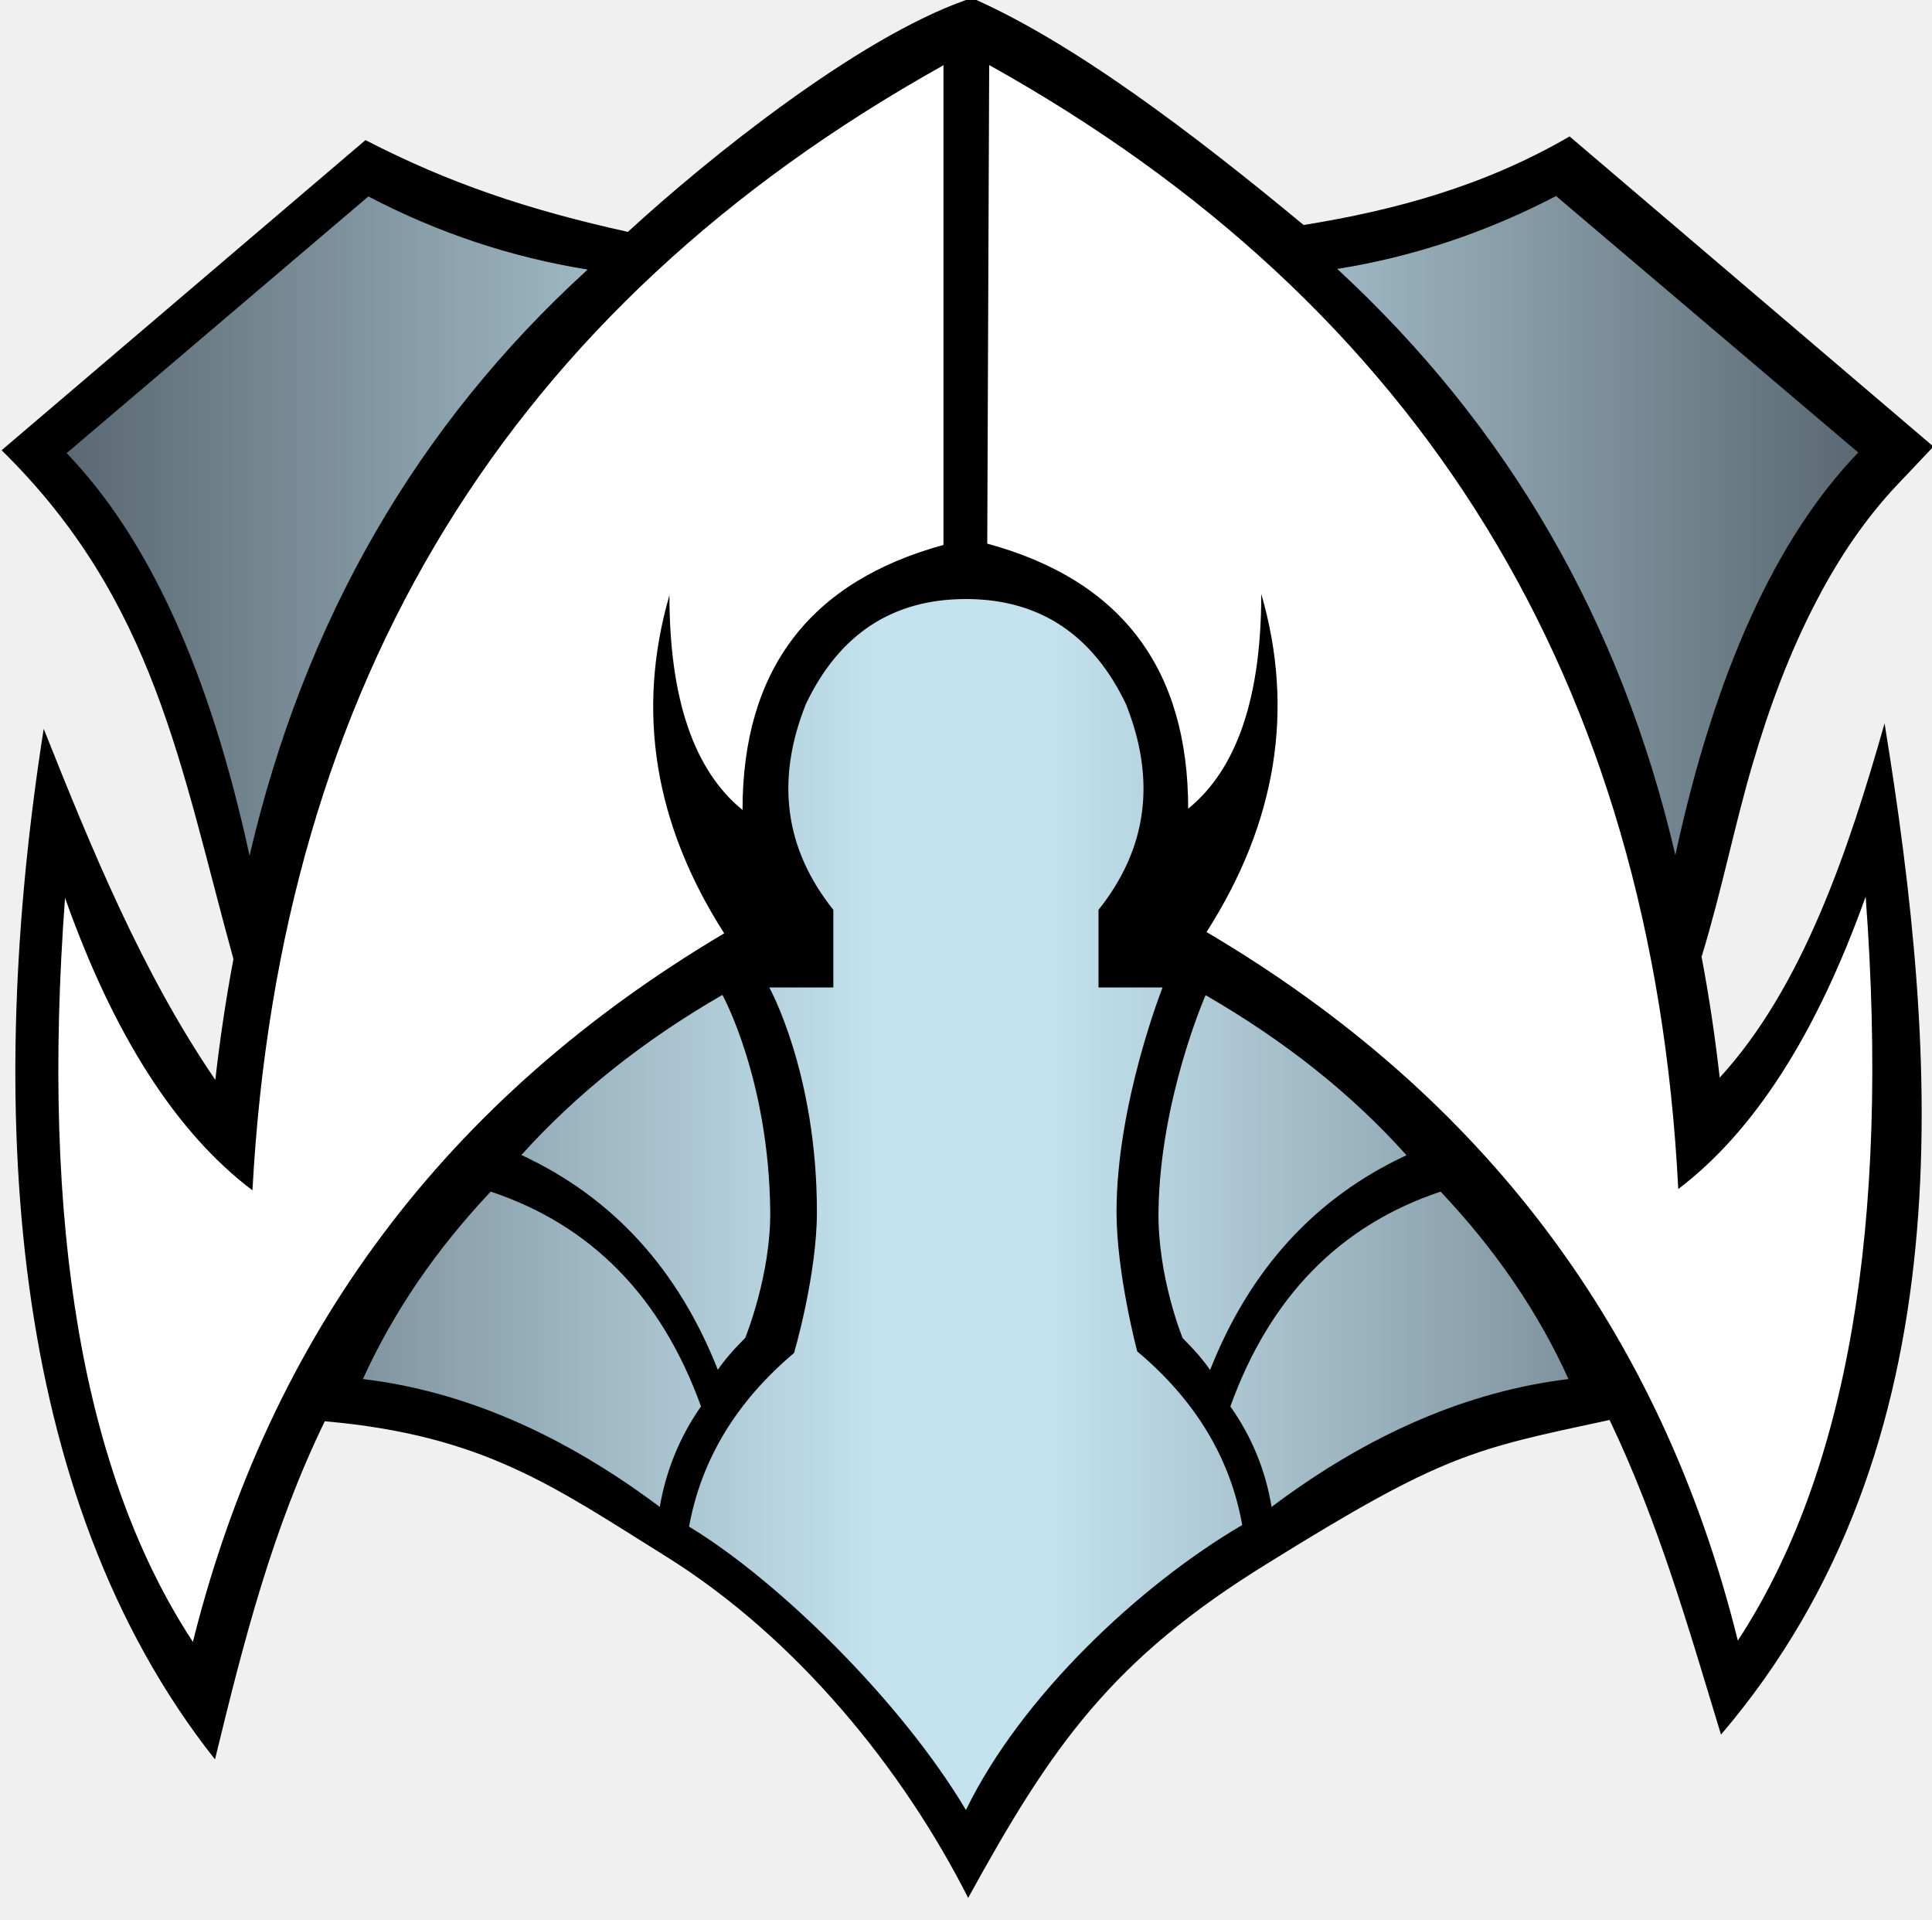
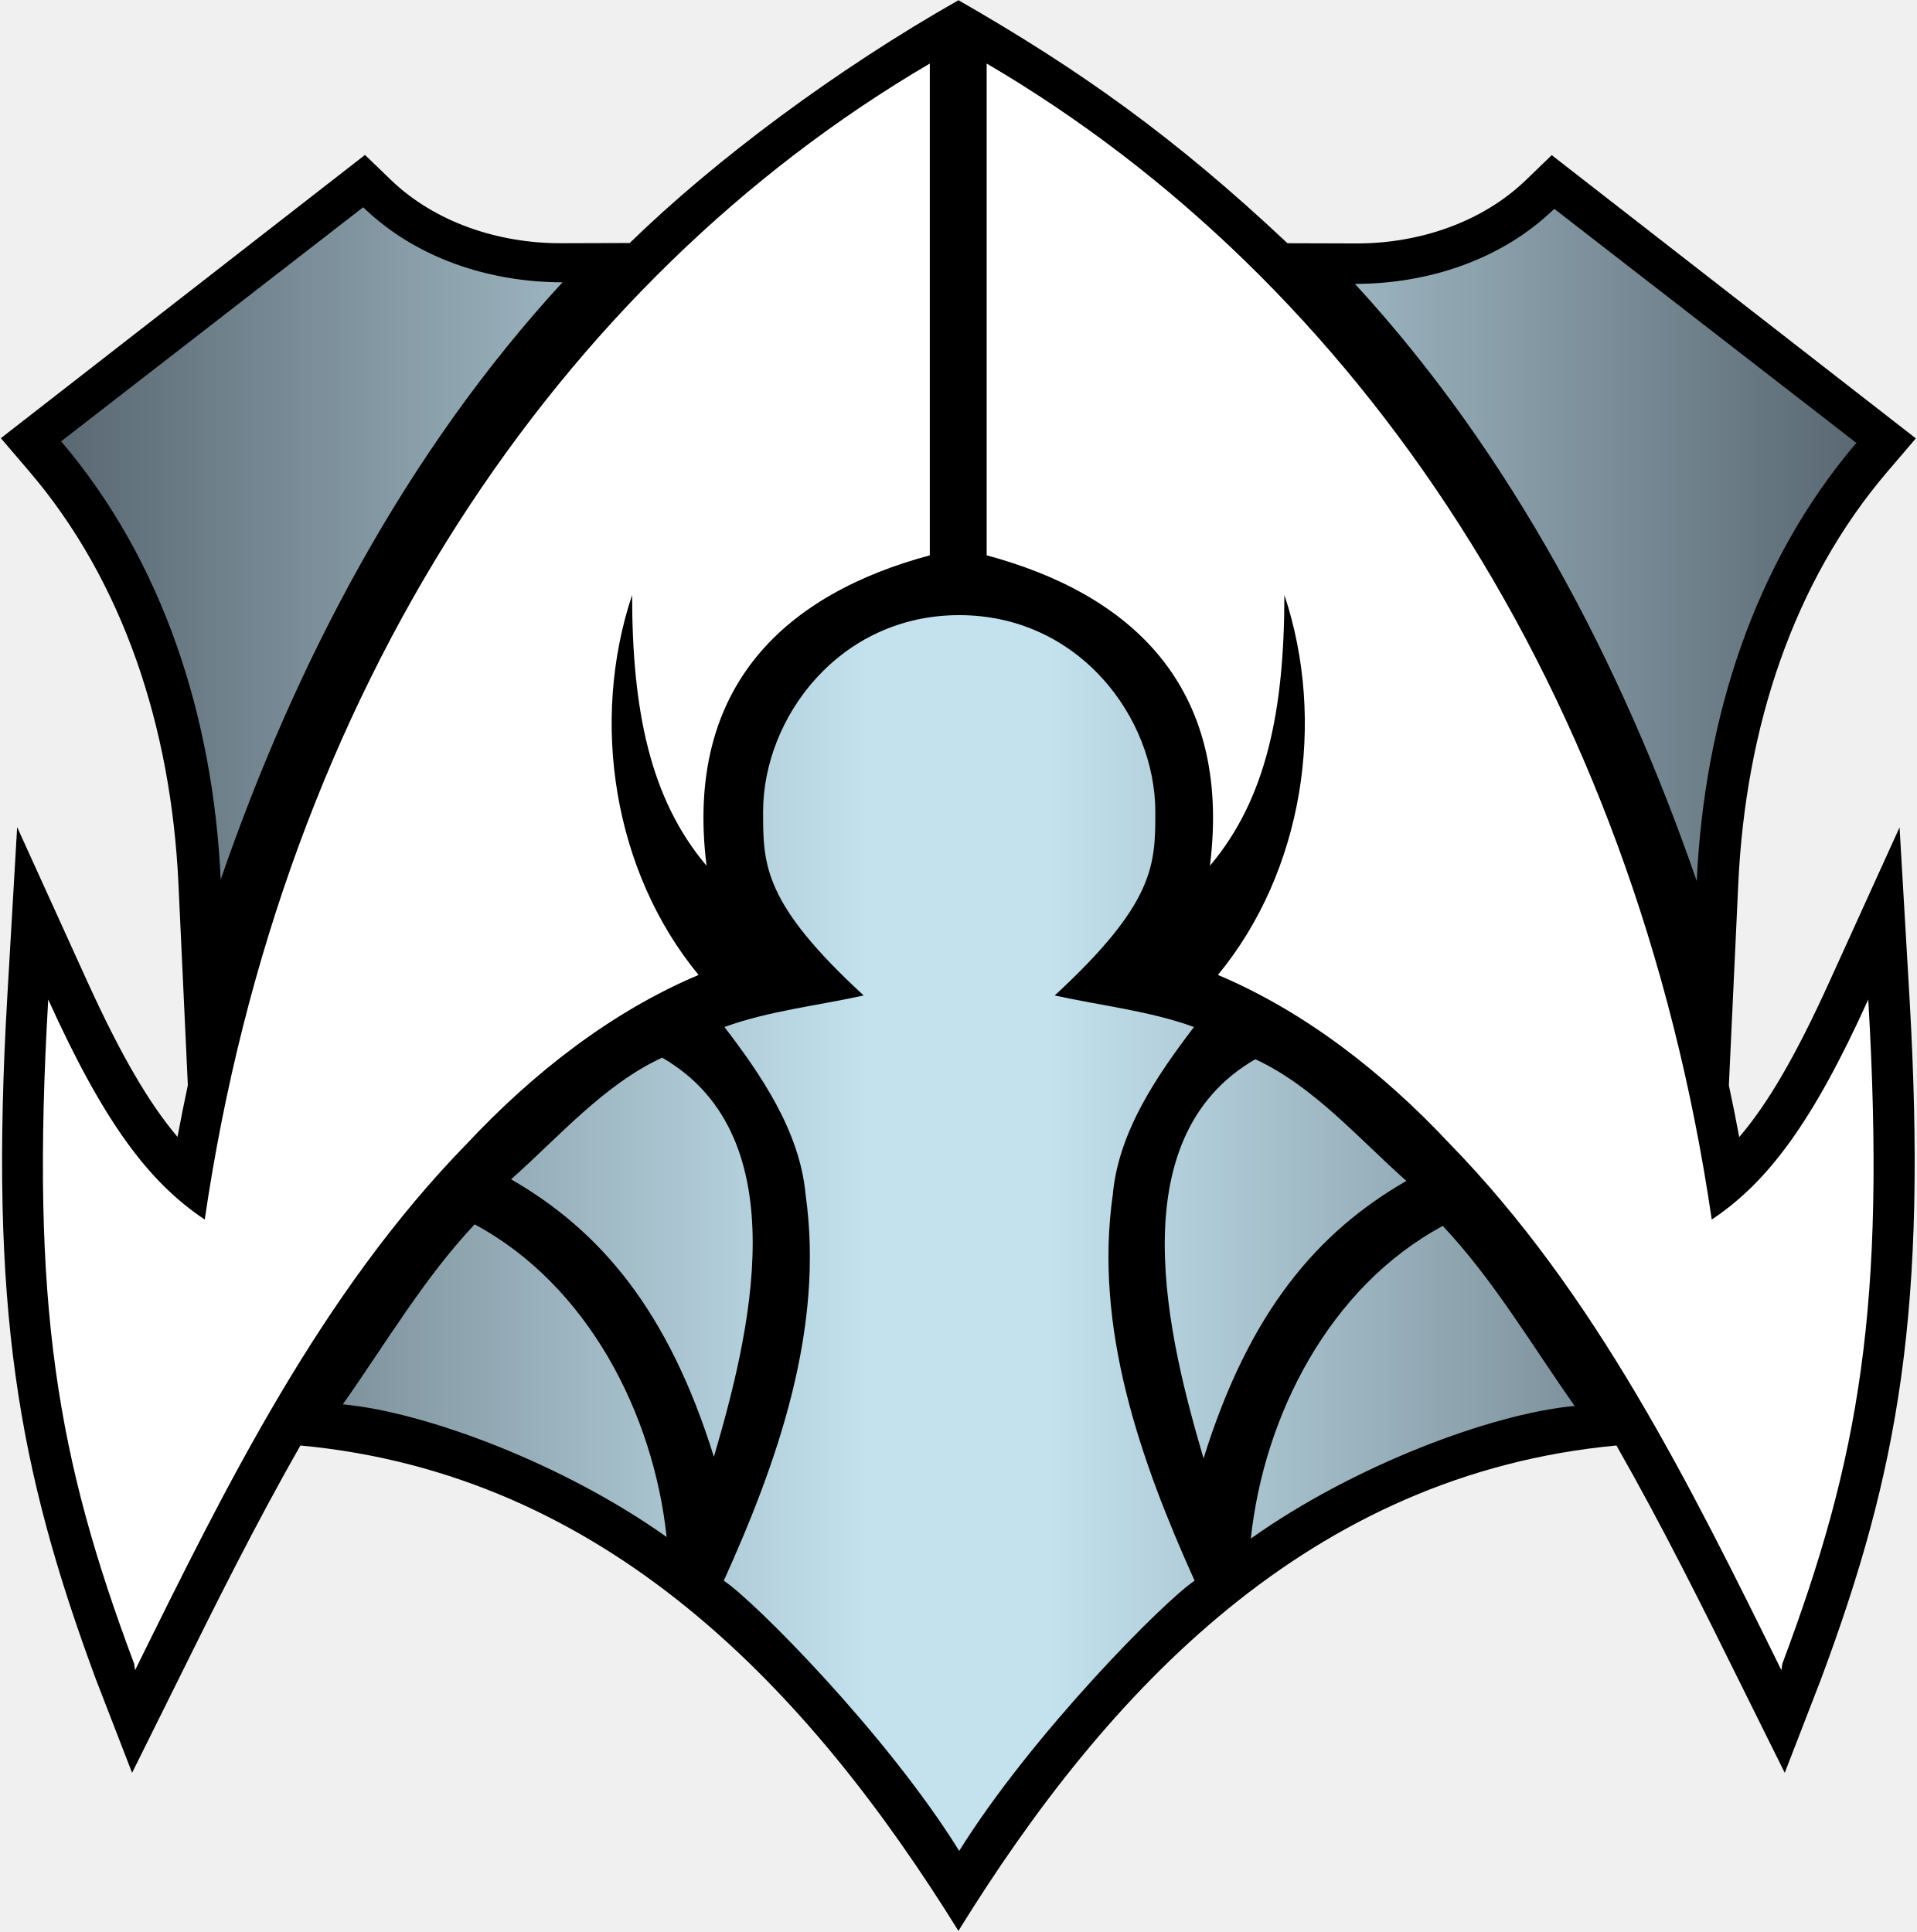
- <svg xmlns="http://www.w3.org/2000/svg" width="600" height="596" version="1.1" viewBox="0 0 600 596">
+ <svg xmlns="http://www.w3.org/2000/svg" width="600" height="605" version="1.1">
  <defs>
-     <linearGradient id="gradient-body" x1="0" x2=".5" spreadMethod="reflect">
+     <linearGradient id="gradient-body" x2=".5" spreadMethod="reflect">
      <stop stop-color="#596771" offset="0" />
      <stop stop-color="#c3e2ee" offset=".9" />
    </linearGradient>
  </defs>
-   <path id="outline" fill="black" d="m300 0c-33.8 11.9-80.2 49.2-105 72-31-6.87-55.3-15-81.5-28.5l-113 96.3c47.6 46.7 55.5 98.2 72 158-2.35 12.4-4.21 25-5.63 37.5-22.7-33.2-38.6-72.1-53.3-109-18.2 116-11.7 238 53.2 320 9.05-37.3 17.9-71.7 34.1-105 49.2 4.35 70.9 20.1 106 42 40.7 25.4 73.6 66.1 93.8 106 26-47.3 44.6-74.1 93.2-104 54.7-34 63.7-35.3 106-44.4 15.1 31.6 24.3 63.8 34.6 97.7 76.5-89.6 67.7-210 50.8-314-11.2 39.5-25.5 82-51.2 110-1.42-12.6-3.28-25.1-5.63-37.5 6.24-20.4 10.2-40.7 15.8-59.7 5.18-17.7 11.6-35.1 20.2-51.4 6.69-12.8 14.8-24.9 24.7-35.4 3.24-3.46 6.65-6.96 9.94-10.5 0.455-0.48 0.911-0.96 1.37-1.44l-113-96.3c-26.3 15.3-54 22.9-82.6 27.5-33.8-28-71.9-57.1-104-70.9z" />
-   <path id="mask" fill="white" d="m293 20.2v149c-41.6 11.4-62.4 38.8-62.4 82.3-15.1-12.3-22.7-34.5-22.7-66.7-10.4 36-4.73 71 17 105-86.1 51.1-141 124-165 220-34.1-52-47.3-129-39.7-231 15.1 42.6 34.5 72.9 58.2 90.8 8.52-158 79.9-274 214-349zm14.2 0c134 74.7 206 191 214 349 23.7-18 43-48.3 58.2-90.8 7.57 102-5.68 179-39.7 231-23.7-95.6-78.5-169-165-220 21.8-34.1 27.4-69.1 17-105 0 32.2-7.57 54.4-22.7 66.7 0-43.5-20.8-71-62.4-82.3z" />
-   <path id="shield" fill="url(#gradient-body)" d="m214 474c3.78-20.8 14.7-38.8 32.6-53.9 0 0 7.1-24.1 7.1-43.8 0-43.2-14.8-69.7-14.8-69.7h19.9v-24.1c-15.1-18.9-18-40.2-8.52-63.9 10.4-21.8 27-32.6 49.7-32.6l1.19 0.011c22.1 0.375 38.3 11.3 48.5 32.6 9.46 23.7 6.62 44.9-8.52 63.9v24.1h19.9s-14.3 36.1-14.3 69.7c0 19.2 6.43 43.3 6.43 43.3 18 15.1 28.9 33.1 32.6 53.9-32.2 18.9-68.8 53.5-85.8 88.5-20-33.6-58.2-71.2-86-88zm-61.6-104c31.2 10.4 53 32.6 65.3 66.7-6.56 9.31-10.9 20-12.8 31.2-30.3-22.7-61-36-92.2-39.7 9.46-20.8 22.7-40.2 39.7-58.2zm295 0c17 18 30.3 37.4 39.7 58.2-31.2 3.78-62 17-92.2 39.7-1.89-11.4-6.15-21.8-12.8-31.2 12.3-34.1 34.1-56.3 65.3-66.7zm-223-61s14.4 26.2 14.8 67.1c0.225 19.7-7.75 39.3-7.75 39.3-3.78 3.78-6.62 7.1-8.52 9.93-12.3-31.2-32.6-53.5-61-66.7 17-18.9 37.8-35.5 62.4-49.7zm150 0c24.6 14.2 45.4 30.7 62.4 49.7-28.4 13.2-48.7 35.5-61 66.7-1.89-2.84-4.73-6.15-8.52-9.93 0 0-7.76-18.9-7.5-39.3 0.444-34.9 14.6-67.1 14.6-67.1zm-260-248c21.8 11.4 44.5 18.9 68.1 22.7-53 48.3-88 109-105 182-12.3-56.8-31.2-98.4-56.8-125zm369 0 93.7 79.5c-25.5 26.5-44.5 68.1-56.8 125-17-72.9-52-133-105-182 23.7-3.78 46.4-11.4 68.1-22.7z" />
+   <path id="outline" fill="black" d="m197 76.1-21.3 0.063c-19.8 0.06-39.6-6.62-53.3-19.8l-8.13-7.85-114 88.7 8.89 10.4c29.4 34.4 44.4 80.1 46.7 129l2.95 63.2c-1.14 5.37-2.23 10.8-3.24 16.2-8.83-10.4-17.7-25.5-28.3-48.8l-21.9-48.2-3.07 52.8c-5.68 97.7 3.27 148 27.7 214l0.026 0.069 0.029 0.069 11.3 29.2 13.2-26.6c12.6-25.5 25.4-51.2 39.5-75.9 95.6 8.95 159 76.2 206 152 46.6-75.4 110-143 206-152 14.1 24.7 26.9 50.4 39.5 75.9l13.2 26.6 11.3-29.2 0.026-0.069c24.4-65.4 33.4-116 27.7-214l-3.08-52.8-21.9 48.2c-10.6 23.4-19.4 38.4-28.3 48.8-1.01-5.46-2.09-10.9-3.24-16.2l2.95-63.2c2.28-49 17.3-94.6 46.7-129l8.89-10.4-114-88.7-8.13 7.85c-13.7 13.2-33.5 19.9-53.3 19.8l-21.3-0.063c-35.2-33.1-64.8-54.2-103-76.1-38.2 21.7-76 49.8-103 76.1z" />
+   <path id="shield" fill="url(#gradient-body)" d="m374 495c-17-37.7-31.6-79.2-25.6-121 1.78-19.9 14.3-37.8 25.4-52.4-14-5.07-29.1-6.67-43.6-9.87 31.4-29 31.5-40.9 31.5-57.5 0-29.5-23.9-61.6-61.4-61.6-37.5 0-61.4 32.1-61.4 61.6 0 16.7 0.113 28.6 31.5 57.5-14.5 3.2-29.6 4.8-43.6 9.87 11.1 14.5 23.6 32.5 25.4 52.4 5.94 41.9-8.61 83.4-25.6 121 9.19 5.97 51 48 73.7 84.6 22.8-36.6 64.5-78.6 73.7-84.6zm119-54.7c-13.4-19-25.4-39.5-41.3-56.4-35.5 19.1-56 59.4-60.1 97.9 32.2-22.9 75.2-39 101-41.5zm-52.7-70.5c-14.9-13.2-29.1-29.7-47.3-38.1-43.1 24.9-27.1 87.8-16.2 125 14.3-46 35.7-70.9 63.5-86.9zm141-231-94.7-73.4c-16.5 16-39.6 23.5-62.4 23.5 49.1 53.4 83.5 119 107 187 2.39-51.2 18.2-99.8 49.8-137zm-474 301c13.4-19 25.4-39.5 41.3-56.4 35.5 19.1 56 59.4 60.1 97.9-32.2-22.9-75.2-39-101-41.5zm52.7-70.5c14.9-13.2 29.1-29.7 47.3-38.1 43.1 24.9 27.1 87.8 16.2 125-14.3-46-35.7-70.9-63.5-86.9zm-141-231 94.7-73.4c16.5 16 39.6 23.5 62.4 23.5-49.1 53.4-83.5 119-107 187-2.39-51.2-18.2-99.8-49.8-137z" />
+   <path id="mask" fill="white" d="m558 521c24.1-64.3 32.5-112 26.9-208-17.3 38.2-31.3 57.1-49 68.9-24.3-166-111-294-227-362v154c44.3 11.9 77 40.3 69.9 97.2 17.6-20.8 23.3-48.5 23.3-84.8 13.2 39.6 5.89 86.6-20.8 119 27.3 11.5 51.9 30.8 72.4 52.7 45.8 46.9 75.4 107 104 165zm-516 0c-24.1-64.3-32.5-112-26.9-208 17.3 38.2 31.3 57.1 49 68.9 24.3-166 111-294 227-362v154c-44.3 11.9-77 40.3-69.9 97.2-17.6-20.8-23.3-48.5-23.3-84.8-13.2 39.6-5.89 86.6 20.8 119-27.3 11.5-51.9 30.8-72.4 52.7-45.8 46.9-75.4 107-104 165z" />
</svg>
